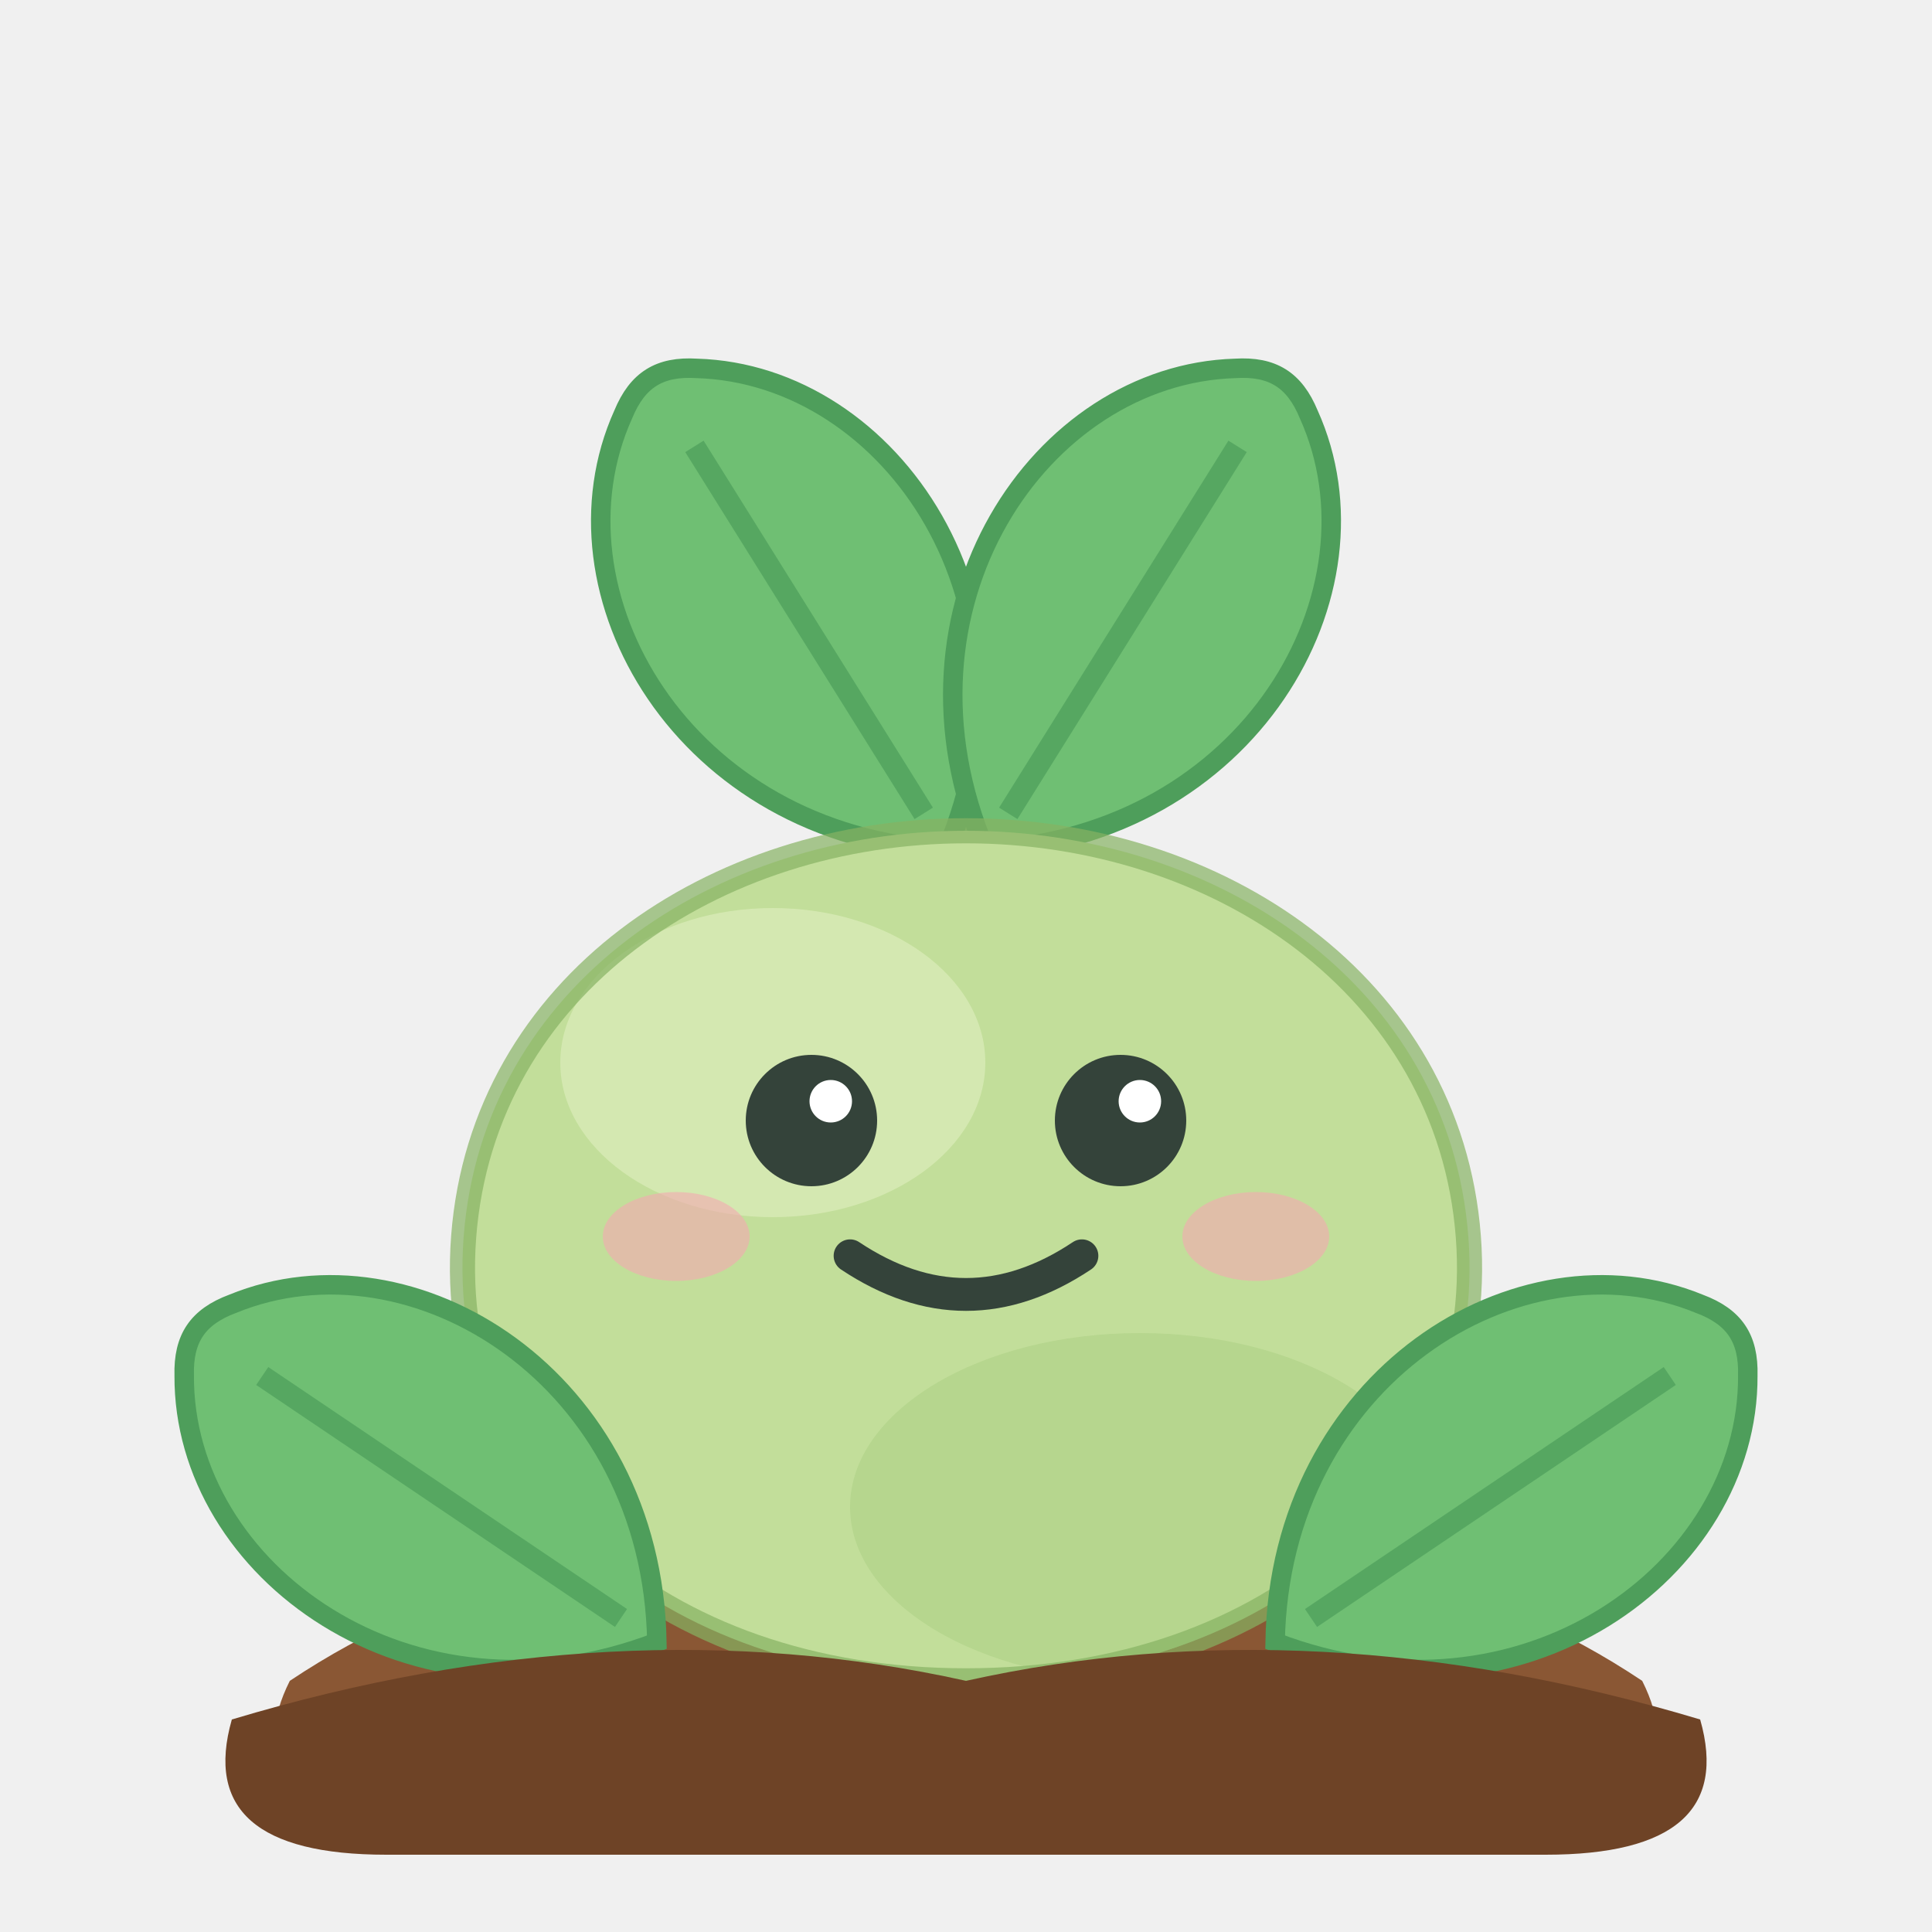
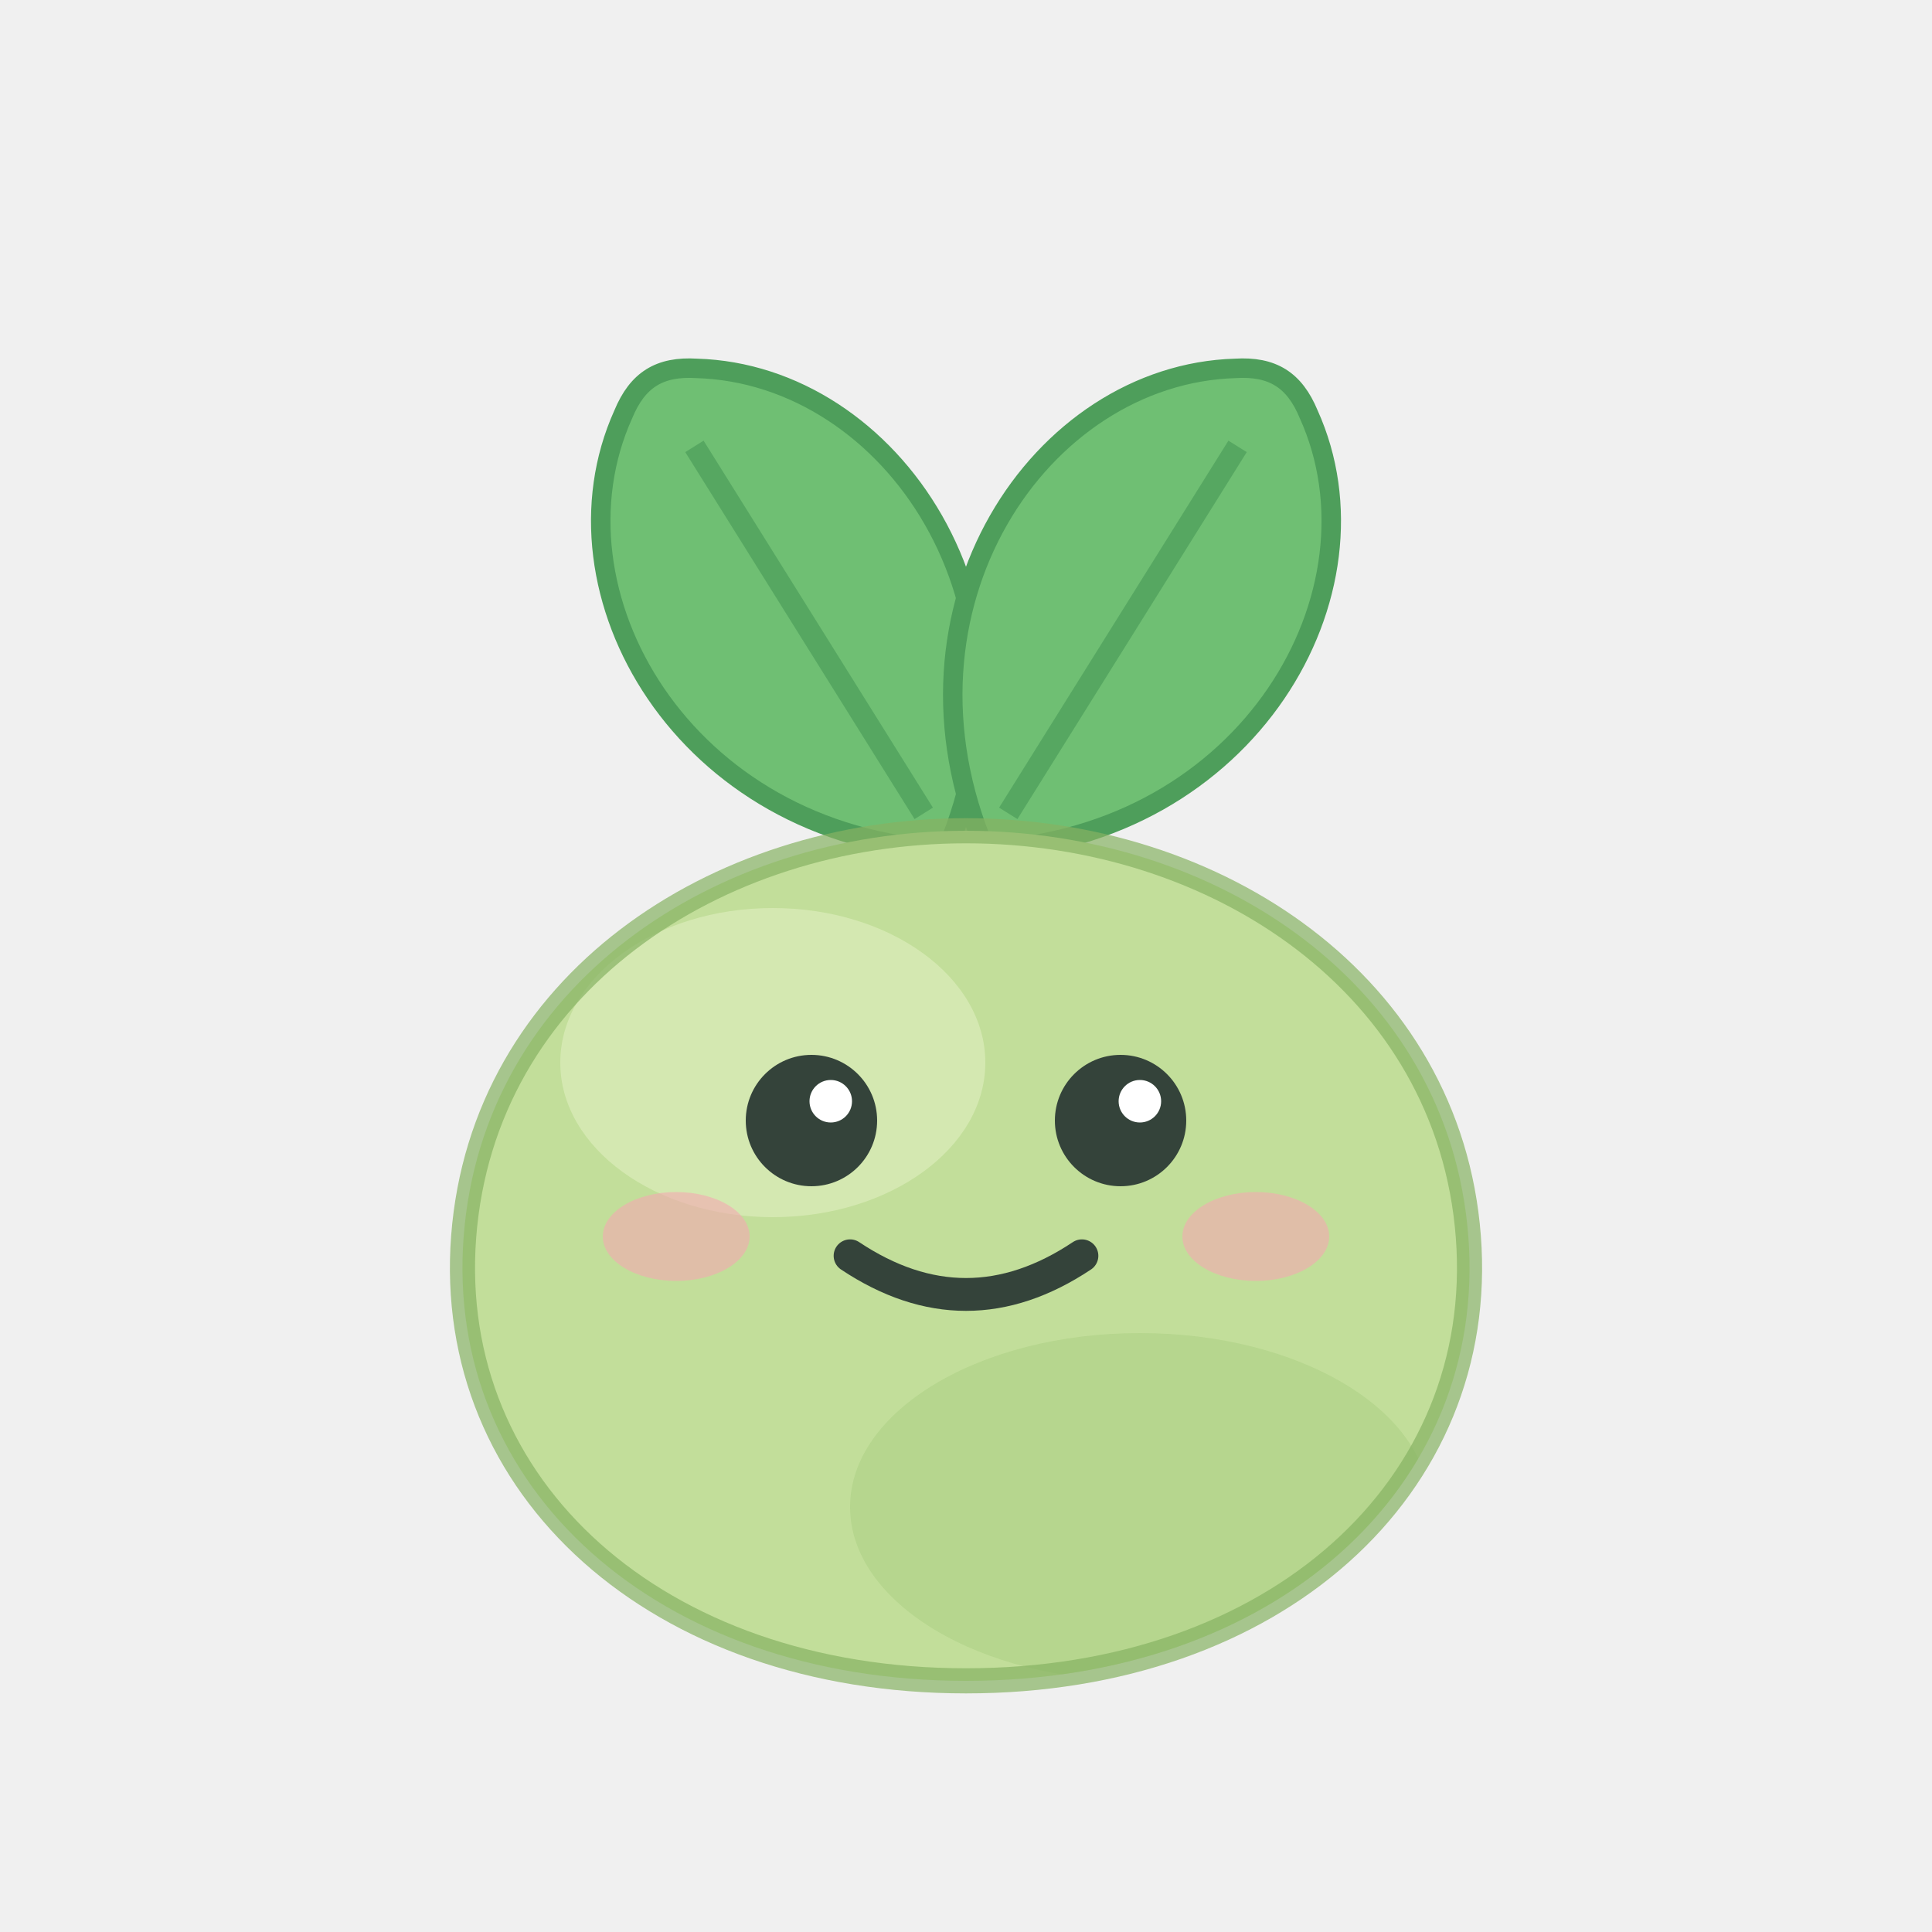
<svg xmlns="http://www.w3.org/2000/svg" xmlns:xlink="http://www.w3.org/1999/xlink" viewBox="0 0 100 100">
  <defs>
    <g id="m4">
      <path d="M0,0 C-10,-7 -9.5,-20 -2,-25 C-.6,-26 .6,-26 2,-25 C9.5,-20 10,-7 0,0 Z" fill="#6fbf73" stroke="#4e9e5b" stroke-width=".9" />
      <path d="M0,-2 L0,-22" stroke="#3e8f50" stroke-width="1" opacity=".5" fill="none" />
    </g>
    <clipPath id="c4">
      <path d="M50,43 C63,43 75,51 76,64 C77,77 66,87 50,87 C34,87 23,77 24,64 C25,51 37,43 50,43 Z" />
    </clipPath>
  </defs>
-   <ellipse cx="50" cy="89" rx="29" ry="5" fill="#5a3a22" opacity=".16" />
-   <path d="M15,87 Q27,79 40,82 Q50,77 60,82 Q73,79 85,87 Q88,93 79,93 L21,93 Q12,93 15,87 Z" fill="#8a5734" />
  <path d="M50,49 L50,40" stroke="#6fb36a" stroke-width="2.8" stroke-linecap="round" />
  <use xlink:href="#m4" transform="translate(49,44) rotate(-32) scale(1.12)" />
  <use xlink:href="#m4" transform="translate(51,44) rotate(32) scale(1.12)" />
  <path d="M50,43 C63,43 75,51 76,64 C77,77 66,87 50,87 C34,87 23,77 24,64 C25,51 37,43 50,43 Z" fill="#c2de9a" />
  <g clip-path="url(#c4)">
    <ellipse cx="40" cy="55" rx="11" ry="8" fill="#dcedba" opacity=".7" />
    <ellipse cx="59" cy="78" rx="15" ry="9" fill="#a6cc7e" opacity=".45" />
  </g>
  <path d="M50,43 C63,43 75,51 76,64 C77,77 66,87 50,87 C34,87 23,77 24,64 C25,51 37,43 50,43 Z" fill="none" stroke="#86b262" stroke-width="1.3" opacity=".7" />
  <circle cx="42" cy="58" r="3.4" fill="#34433a" />
  <circle cx="43" cy="57" r="1.1" fill="#fff" />
  <circle cx="58" cy="58" r="3.4" fill="#34433a" />
  <circle cx="59" cy="57" r="1.1" fill="#fff" />
  <path d="M44,65 q6,4 12,0" fill="none" stroke="#34433a" stroke-width="1.7" stroke-linecap="round" />
  <ellipse cx="35" cy="64" rx="3.8" ry="2.3" fill="#f4a9b0" opacity=".6" />
  <ellipse cx="65" cy="64" rx="3.8" ry="2.3" fill="#f4a9b0" opacity=".6" />
-   <use xlink:href="#m4" transform="translate(34,85) rotate(-56) scale(1.12)" />
-   <use xlink:href="#m4" transform="translate(66,85) rotate(56) scale(1.12)" />
-   <path d="M12,89 Q32,83 50,87 Q68,83 88,89 Q90,96 80,96 L20,96 Q10,96 12,89 Z" fill="#6e4326" />
</svg>
